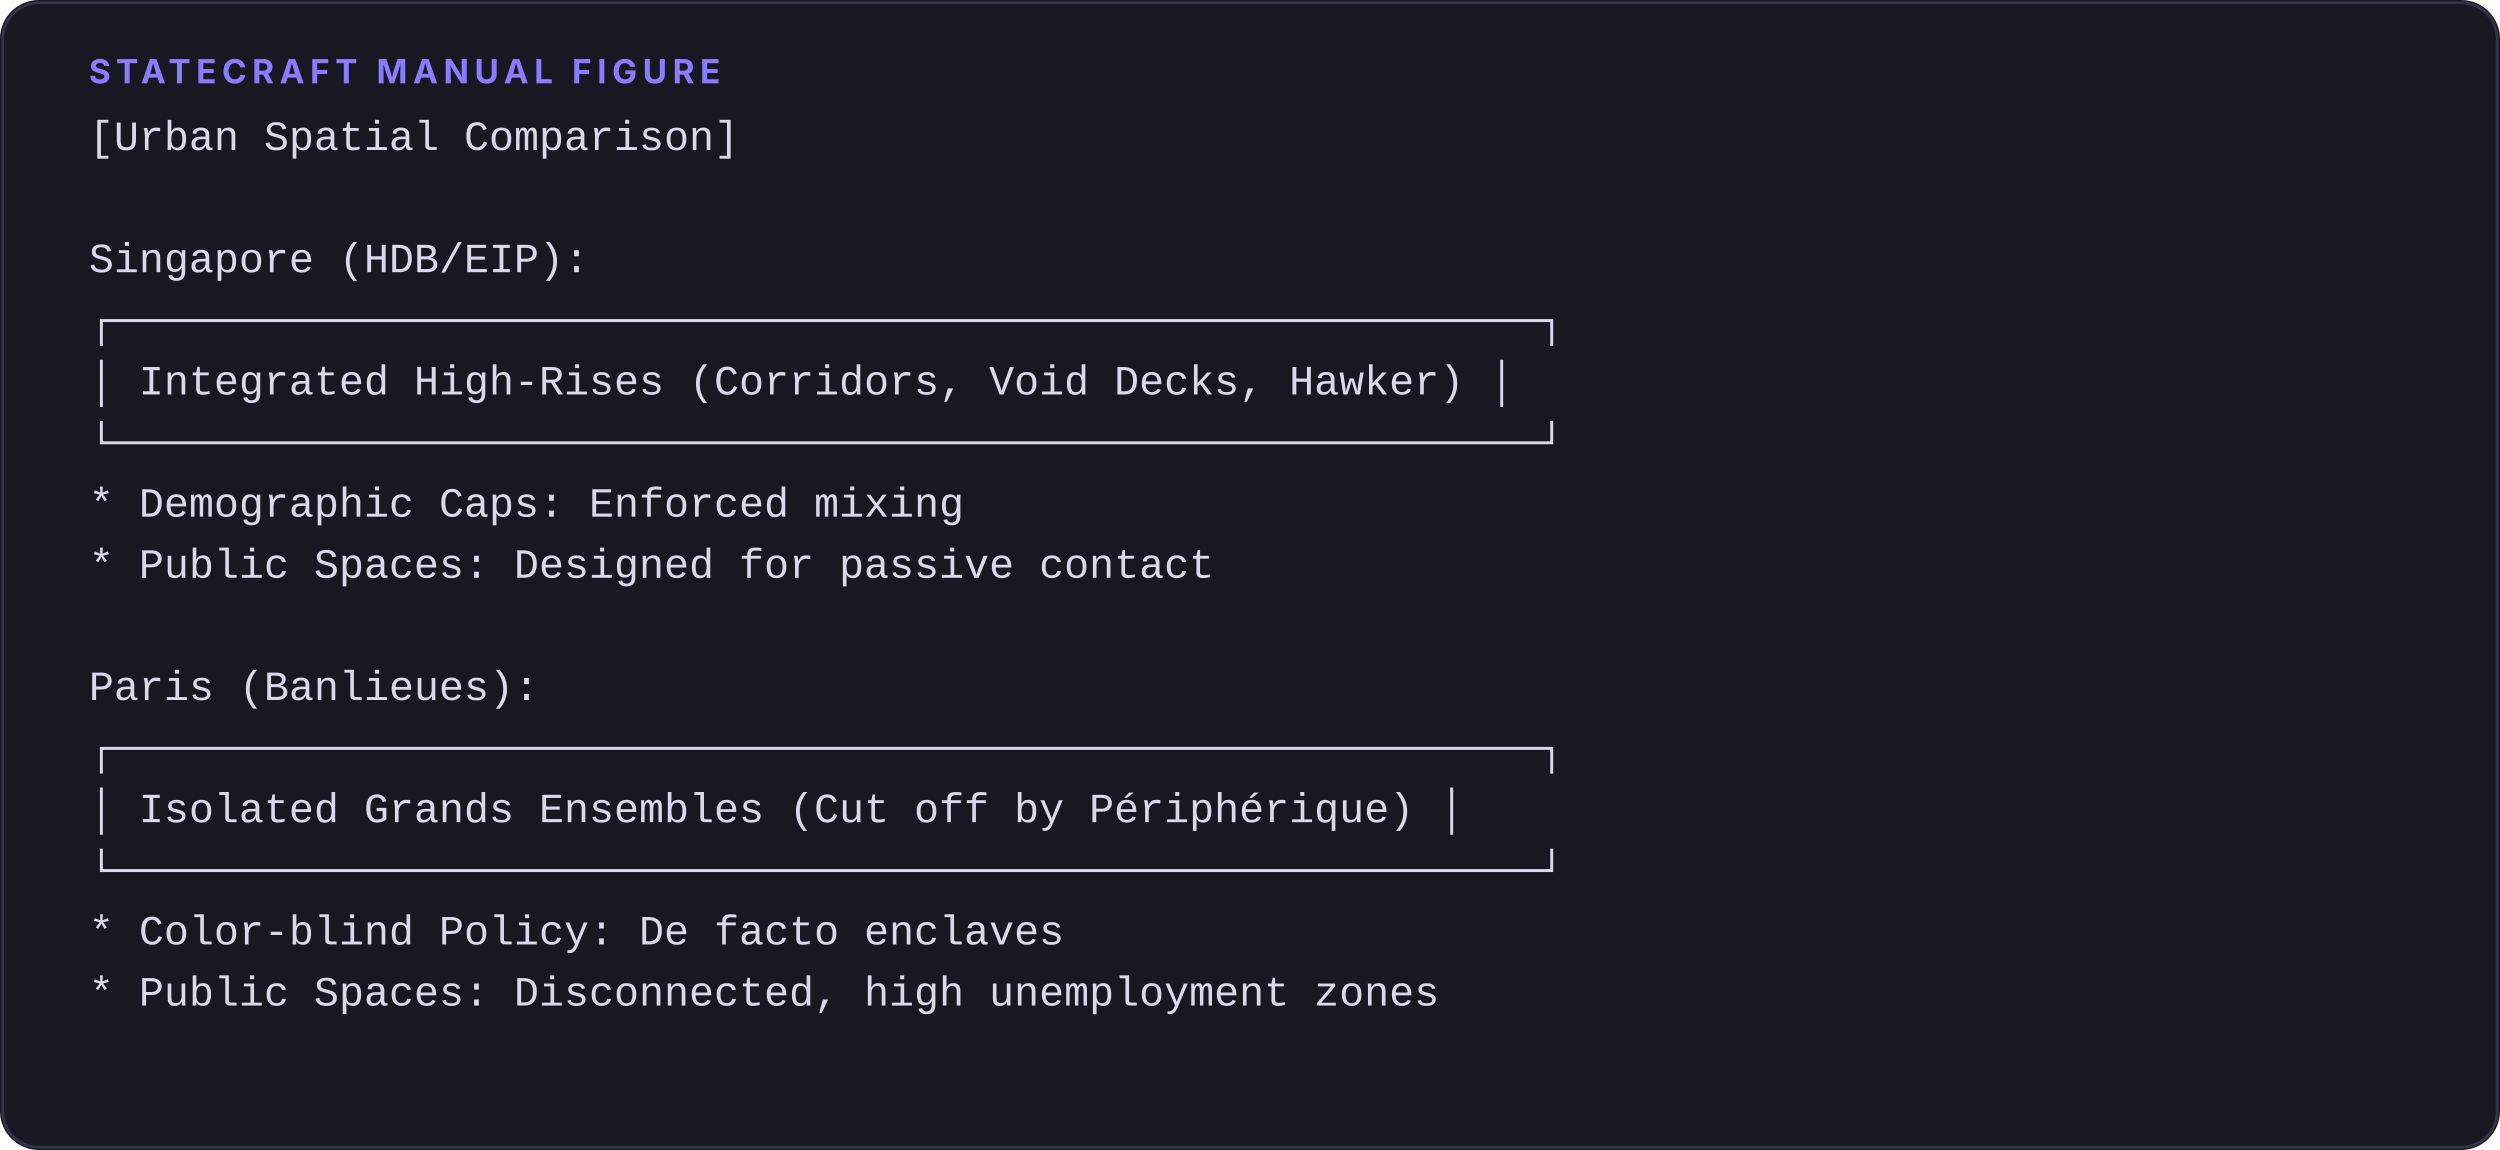
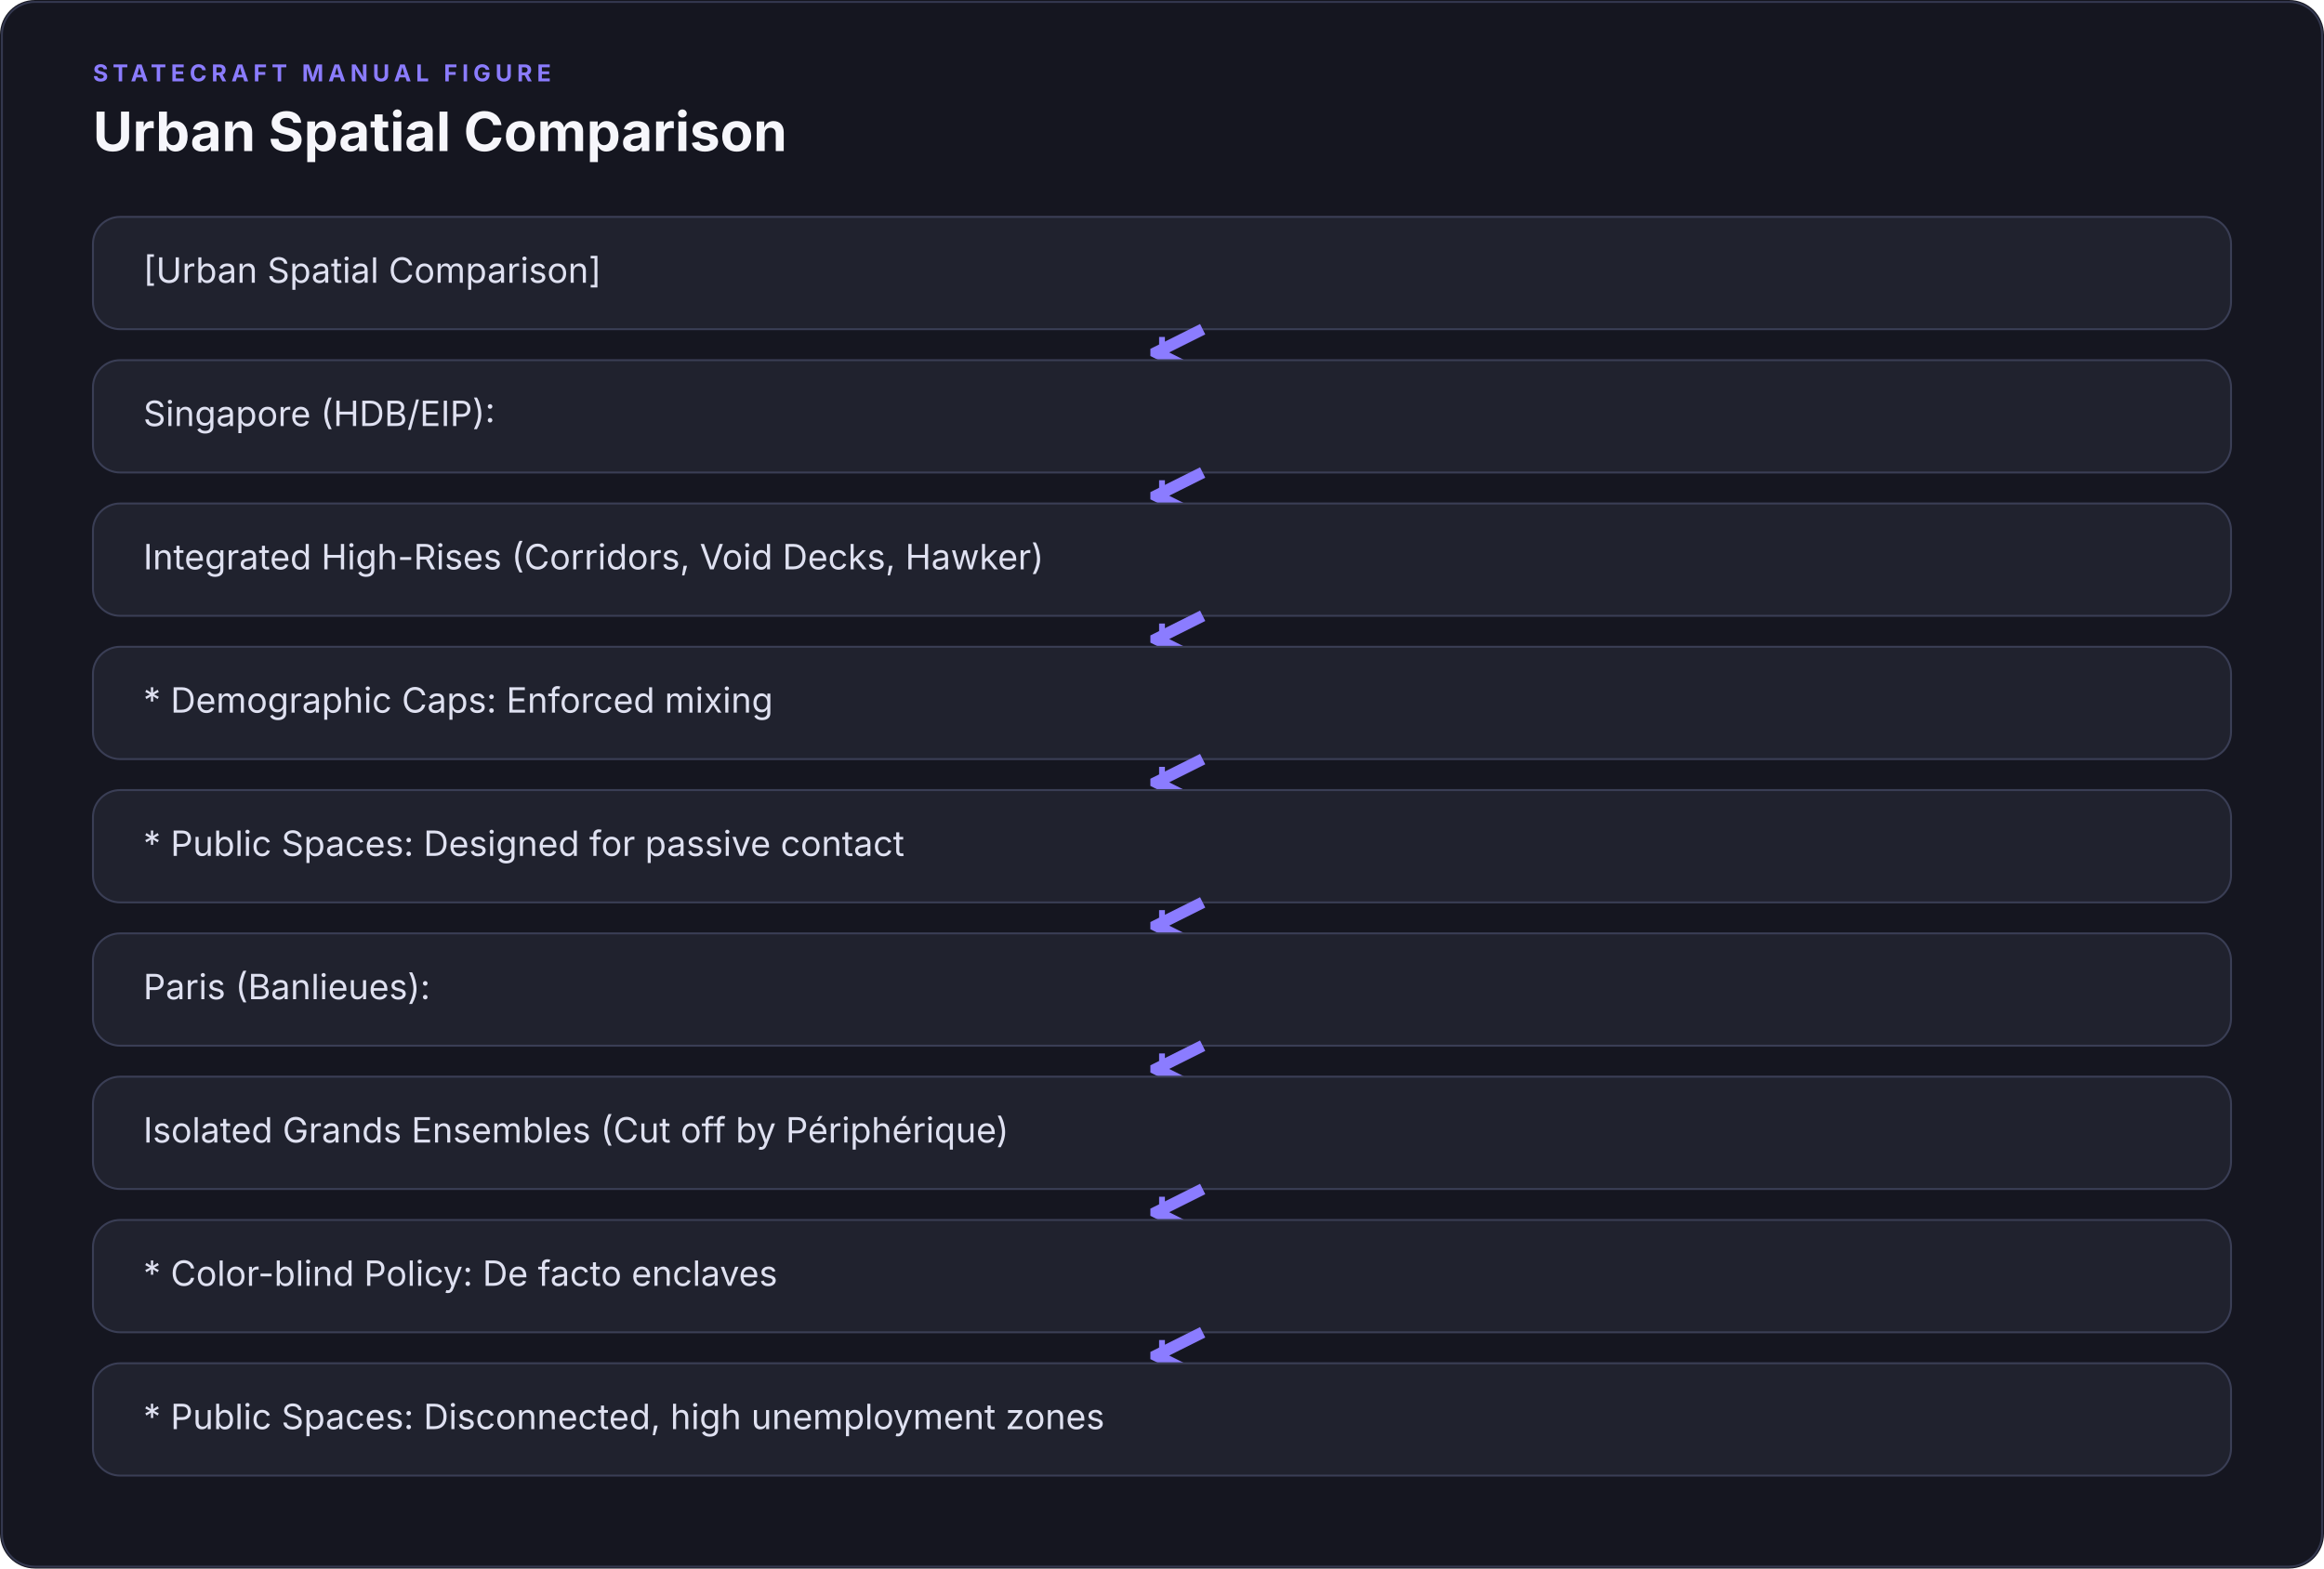
- <svg xmlns="http://www.w3.org/2000/svg" width="900" height="414" viewBox="0 0 900 414" role="img" aria-labelledby="title desc">
-   <rect width="900" height="414" rx="14" fill="#171821" />
-   <rect x="1" y="1" width="898" height="412" rx="13" fill="none" stroke="#32354a" />
-   <text x="32" y="30" class="label">STATECRAFT MANUAL FIGURE</text>
-   <text x="32" y="54" class="line">[Urban Spatial Comparison]</text>
-   <text x="32" y="76" class="line" />
-   <text x="32" y="98" class="line">Singapore (HDB/EIP):</text>
-   <text x="32" y="120" class="line">┌─────────────────────────────────────────────────────────┐</text>
-   <text x="32" y="142" class="line">│ Integrated High-Rises (Corridors, Void Decks, Hawker)   │</text>
-   <text x="32" y="164" class="line">└─────────────────────────────────────────────────────────┘</text>
-   <text x="32" y="186" class="line">  * Demographic Caps: Enforced mixing</text>
-   <text x="32" y="208" class="line">  * Public Spaces: Designed for passive contact</text>
-   <text x="32" y="230" class="line" />
-   <text x="32" y="252" class="line">Paris (Banlieues):</text>
-   <text x="32" y="274" class="line">┌─────────────────────────────────────────────────────────┐</text>
-   <text x="32" y="296" class="line">│ Isolated Grands Ensembles (Cut off by Périphérique)    │</text>
-   <text x="32" y="318" class="line">└─────────────────────────────────────────────────────────┘</text>
-   <text x="32" y="340" class="line">  * Color-blind Policy: De facto enclaves</text>
-   <text x="32" y="362" class="line">  * Public Spaces: Disconnected, high unemployment zones</text>
-   <style>.label{font:700 12px ui-sans-serif,system-ui,-apple-system,BlinkMacSystemFont,'Segoe UI',sans-serif;letter-spacing:2px;fill:#8b7cff}.line{font:15px ui-monospace,SFMono-Regular,Menlo,Consolas,'Liberation Mono',monospace;fill:#d8d9ea}</style>
+ <svg xmlns="http://www.w3.org/2000/svg" width="1200" height="810" viewBox="0 0 1200 810" role="img" aria-labelledby="title desc">
+   <rect width="1200" height="810" rx="18" fill="#151620" />
+   <rect x="1" y="1" width="1198" height="808" rx="17" fill="none" stroke="#34384f" />
+   <text x="48" y="42" class="eyebrow">STATECRAFT MANUAL FIGURE</text>
+   <text x="48" y="78" class="heading">Urban Spatial Comparison</text>
+   <rect x="48" y="112" width="1104" height="58" rx="14" class="card" />
+   <text x="74" y="146" class="body">[Urban Spatial Comparison]</text>
+   <path d="M600 174 v8" class="arrow" />
+   <rect x="48" y="186" width="1104" height="58" rx="14" class="card" />
+   <text x="74" y="220" class="body">Singapore (HDB/EIP):</text>
+   <path d="M600 248 v8" class="arrow" />
+   <rect x="48" y="260" width="1104" height="58" rx="14" class="card" />
+   <text x="74" y="294" class="body">Integrated High-Rises (Corridors, Void Decks, Hawker)</text>
+   <path d="M600 322 v8" class="arrow" />
+   <rect x="48" y="334" width="1104" height="58" rx="14" class="card" />
+   <text x="74" y="368" class="body">* Demographic Caps: Enforced mixing</text>
+   <path d="M600 396 v8" class="arrow" />
+   <rect x="48" y="408" width="1104" height="58" rx="14" class="card" />
+   <text x="74" y="442" class="body">* Public Spaces: Designed for passive contact</text>
+   <path d="M600 470 v8" class="arrow" />
+   <rect x="48" y="482" width="1104" height="58" rx="14" class="card" />
+   <text x="74" y="516" class="body">Paris (Banlieues):</text>
+   <path d="M600 544 v8" class="arrow" />
+   <rect x="48" y="556" width="1104" height="58" rx="14" class="card" />
+   <text x="74" y="590" class="body">Isolated Grands Ensembles (Cut off by Périphérique)</text>
+   <path d="M600 618 v8" class="arrow" />
+   <rect x="48" y="630" width="1104" height="58" rx="14" class="card" />
+   <text x="74" y="664" class="body">* Color-blind Policy: De facto enclaves</text>
+   <path d="M600 692 v8" class="arrow" />
+   <rect x="48" y="704" width="1104" height="58" rx="14" class="card" />
+   <text x="74" y="738" class="body">* Public Spaces: Disconnected, high unemployment zones</text>
+   <style>
+     .eyebrow{font:700 12px ui-sans-serif,system-ui,-apple-system,BlinkMacSystemFont,'Segoe UI',sans-serif;letter-spacing:2.4px;fill:#8b7cff}.heading{font:700 28px ui-sans-serif,system-ui,-apple-system,BlinkMacSystemFont,'Segoe UI',sans-serif;fill:#f6f6fb}.card{fill:#20222e;stroke:#3a3e55}.body{font:18px ui-sans-serif,system-ui,-apple-system,BlinkMacSystemFont,'Segoe UI',sans-serif;fill:#dfe1f1}.arrow{stroke:#8b7cff;stroke-width:3;marker-end:url(#arrow)}
+   </style>
+   <defs>
+     <marker id="arrow" markerWidth="10" markerHeight="10" refX="5" refY="8" orient="auto">
+       <path d="M1,1 L5,9 L9,1" fill="none" stroke="#8b7cff" stroke-width="2" />
+     </marker>
+   </defs>
</svg>
